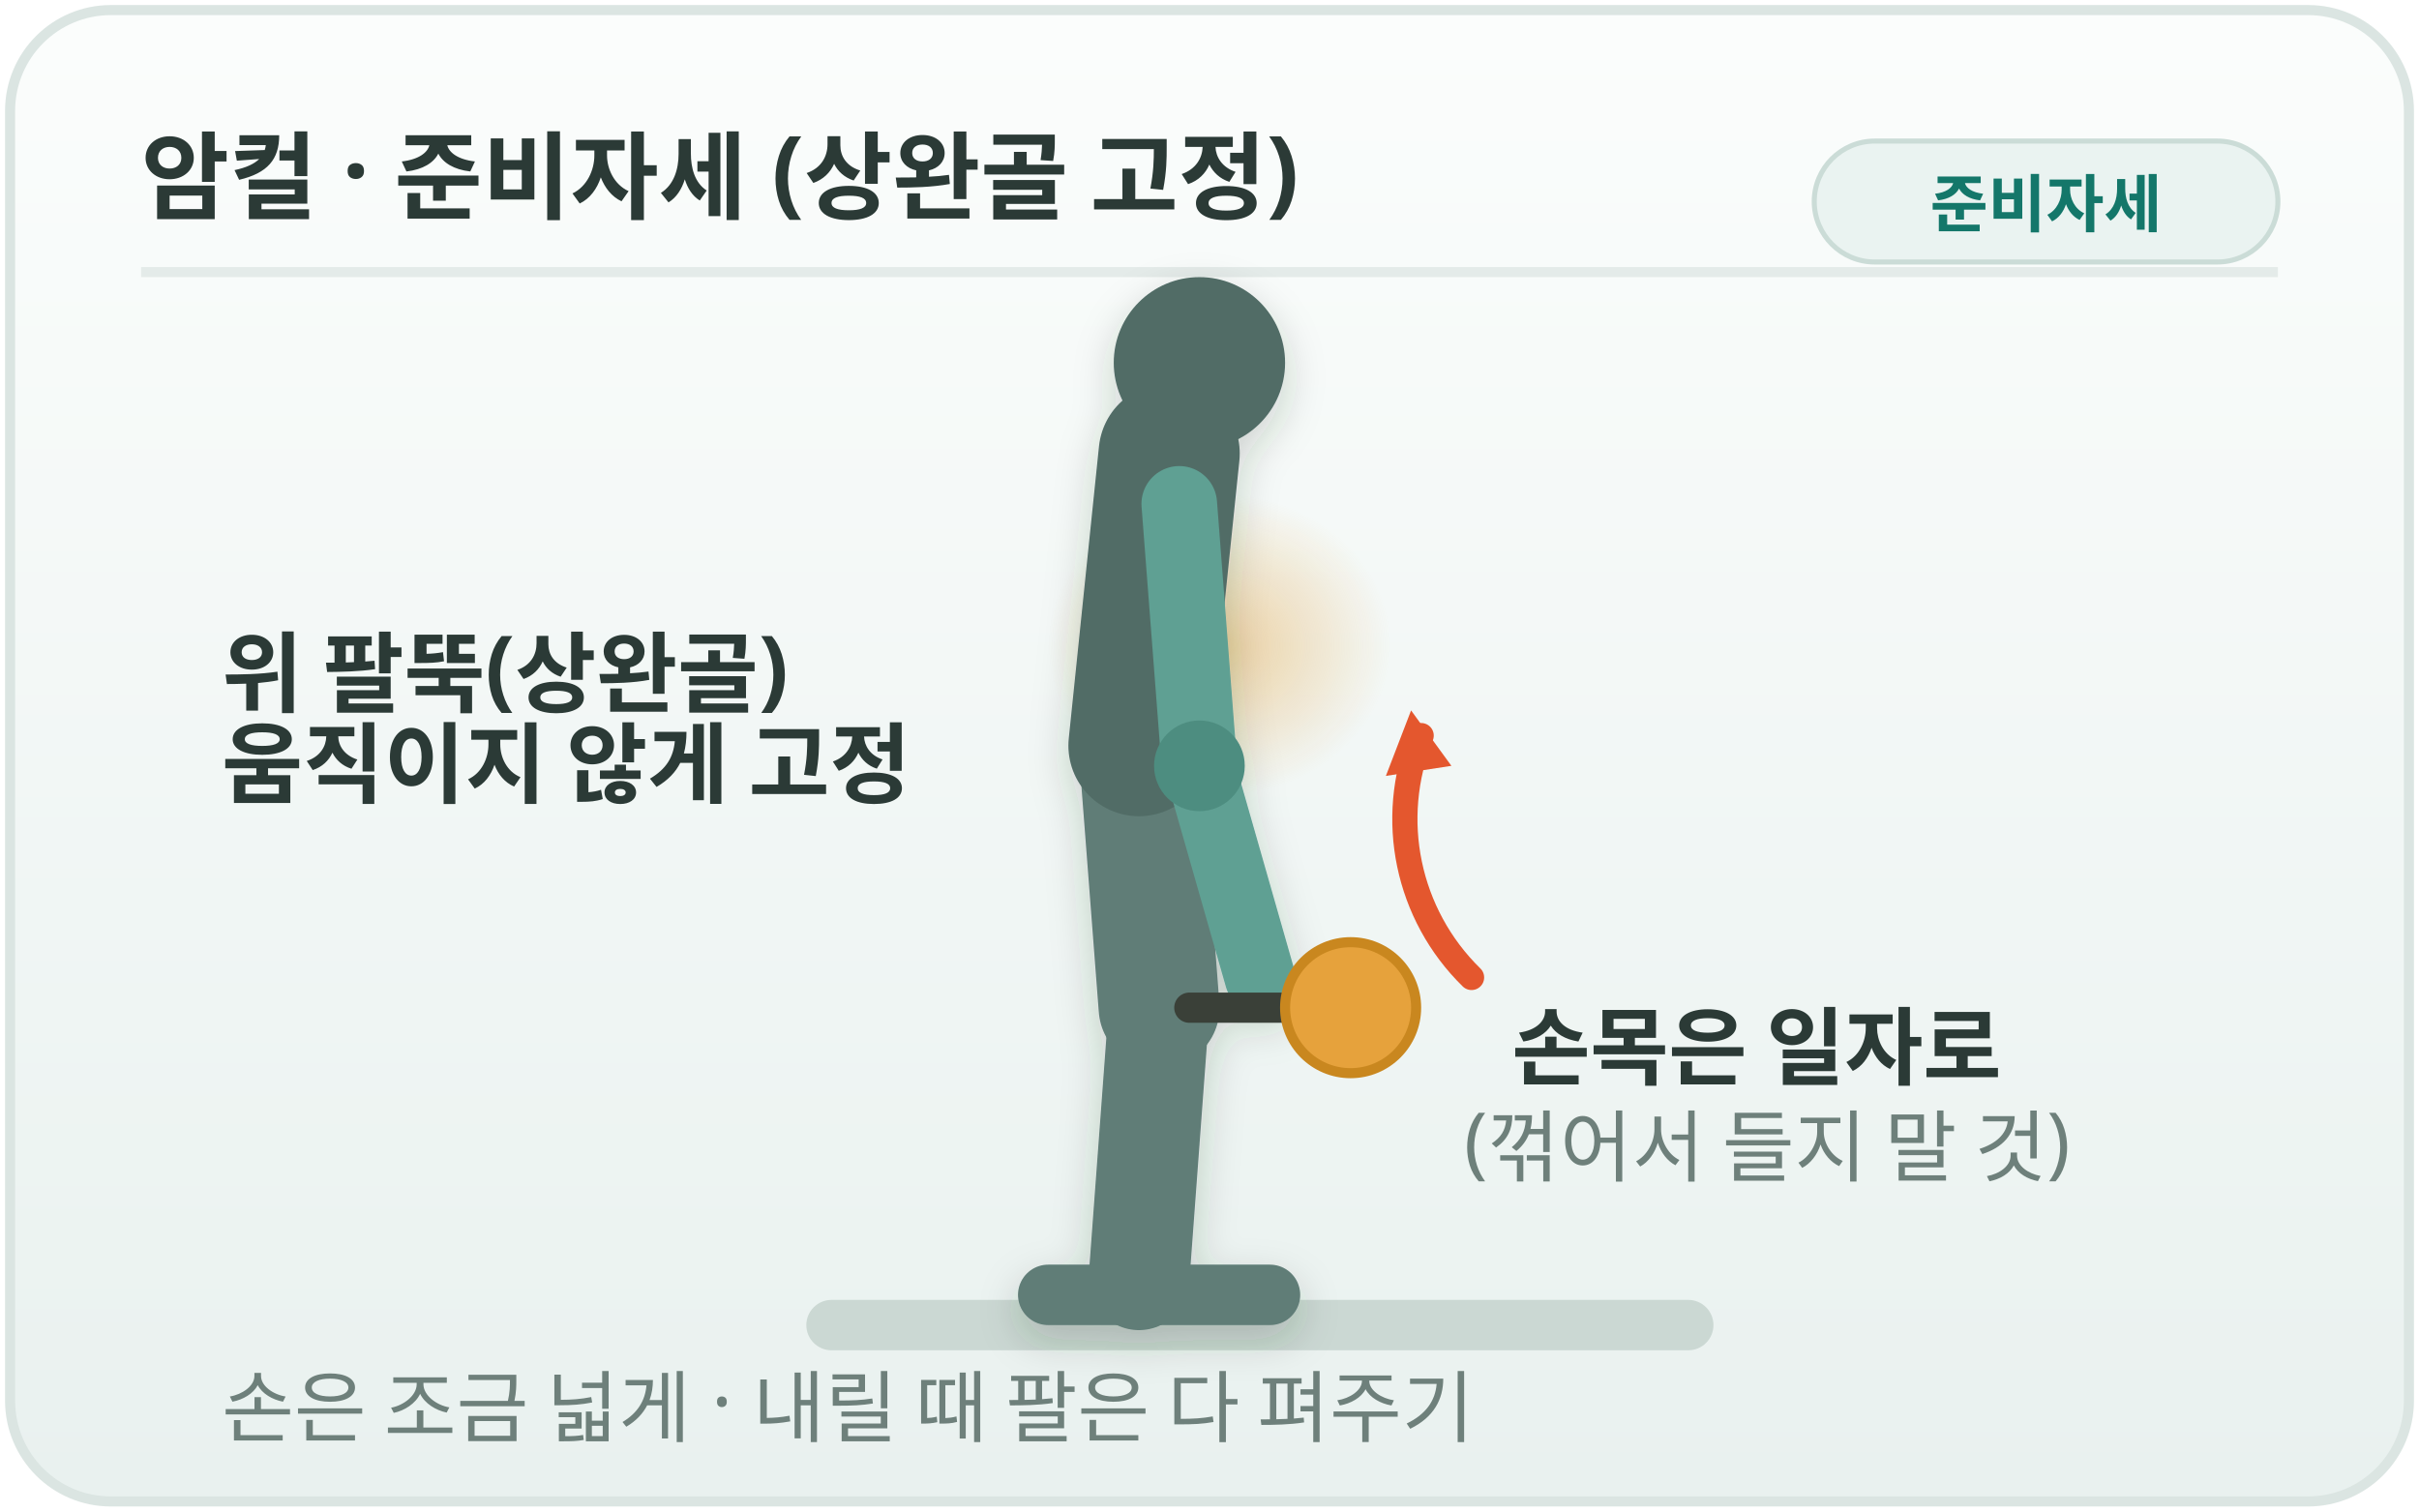
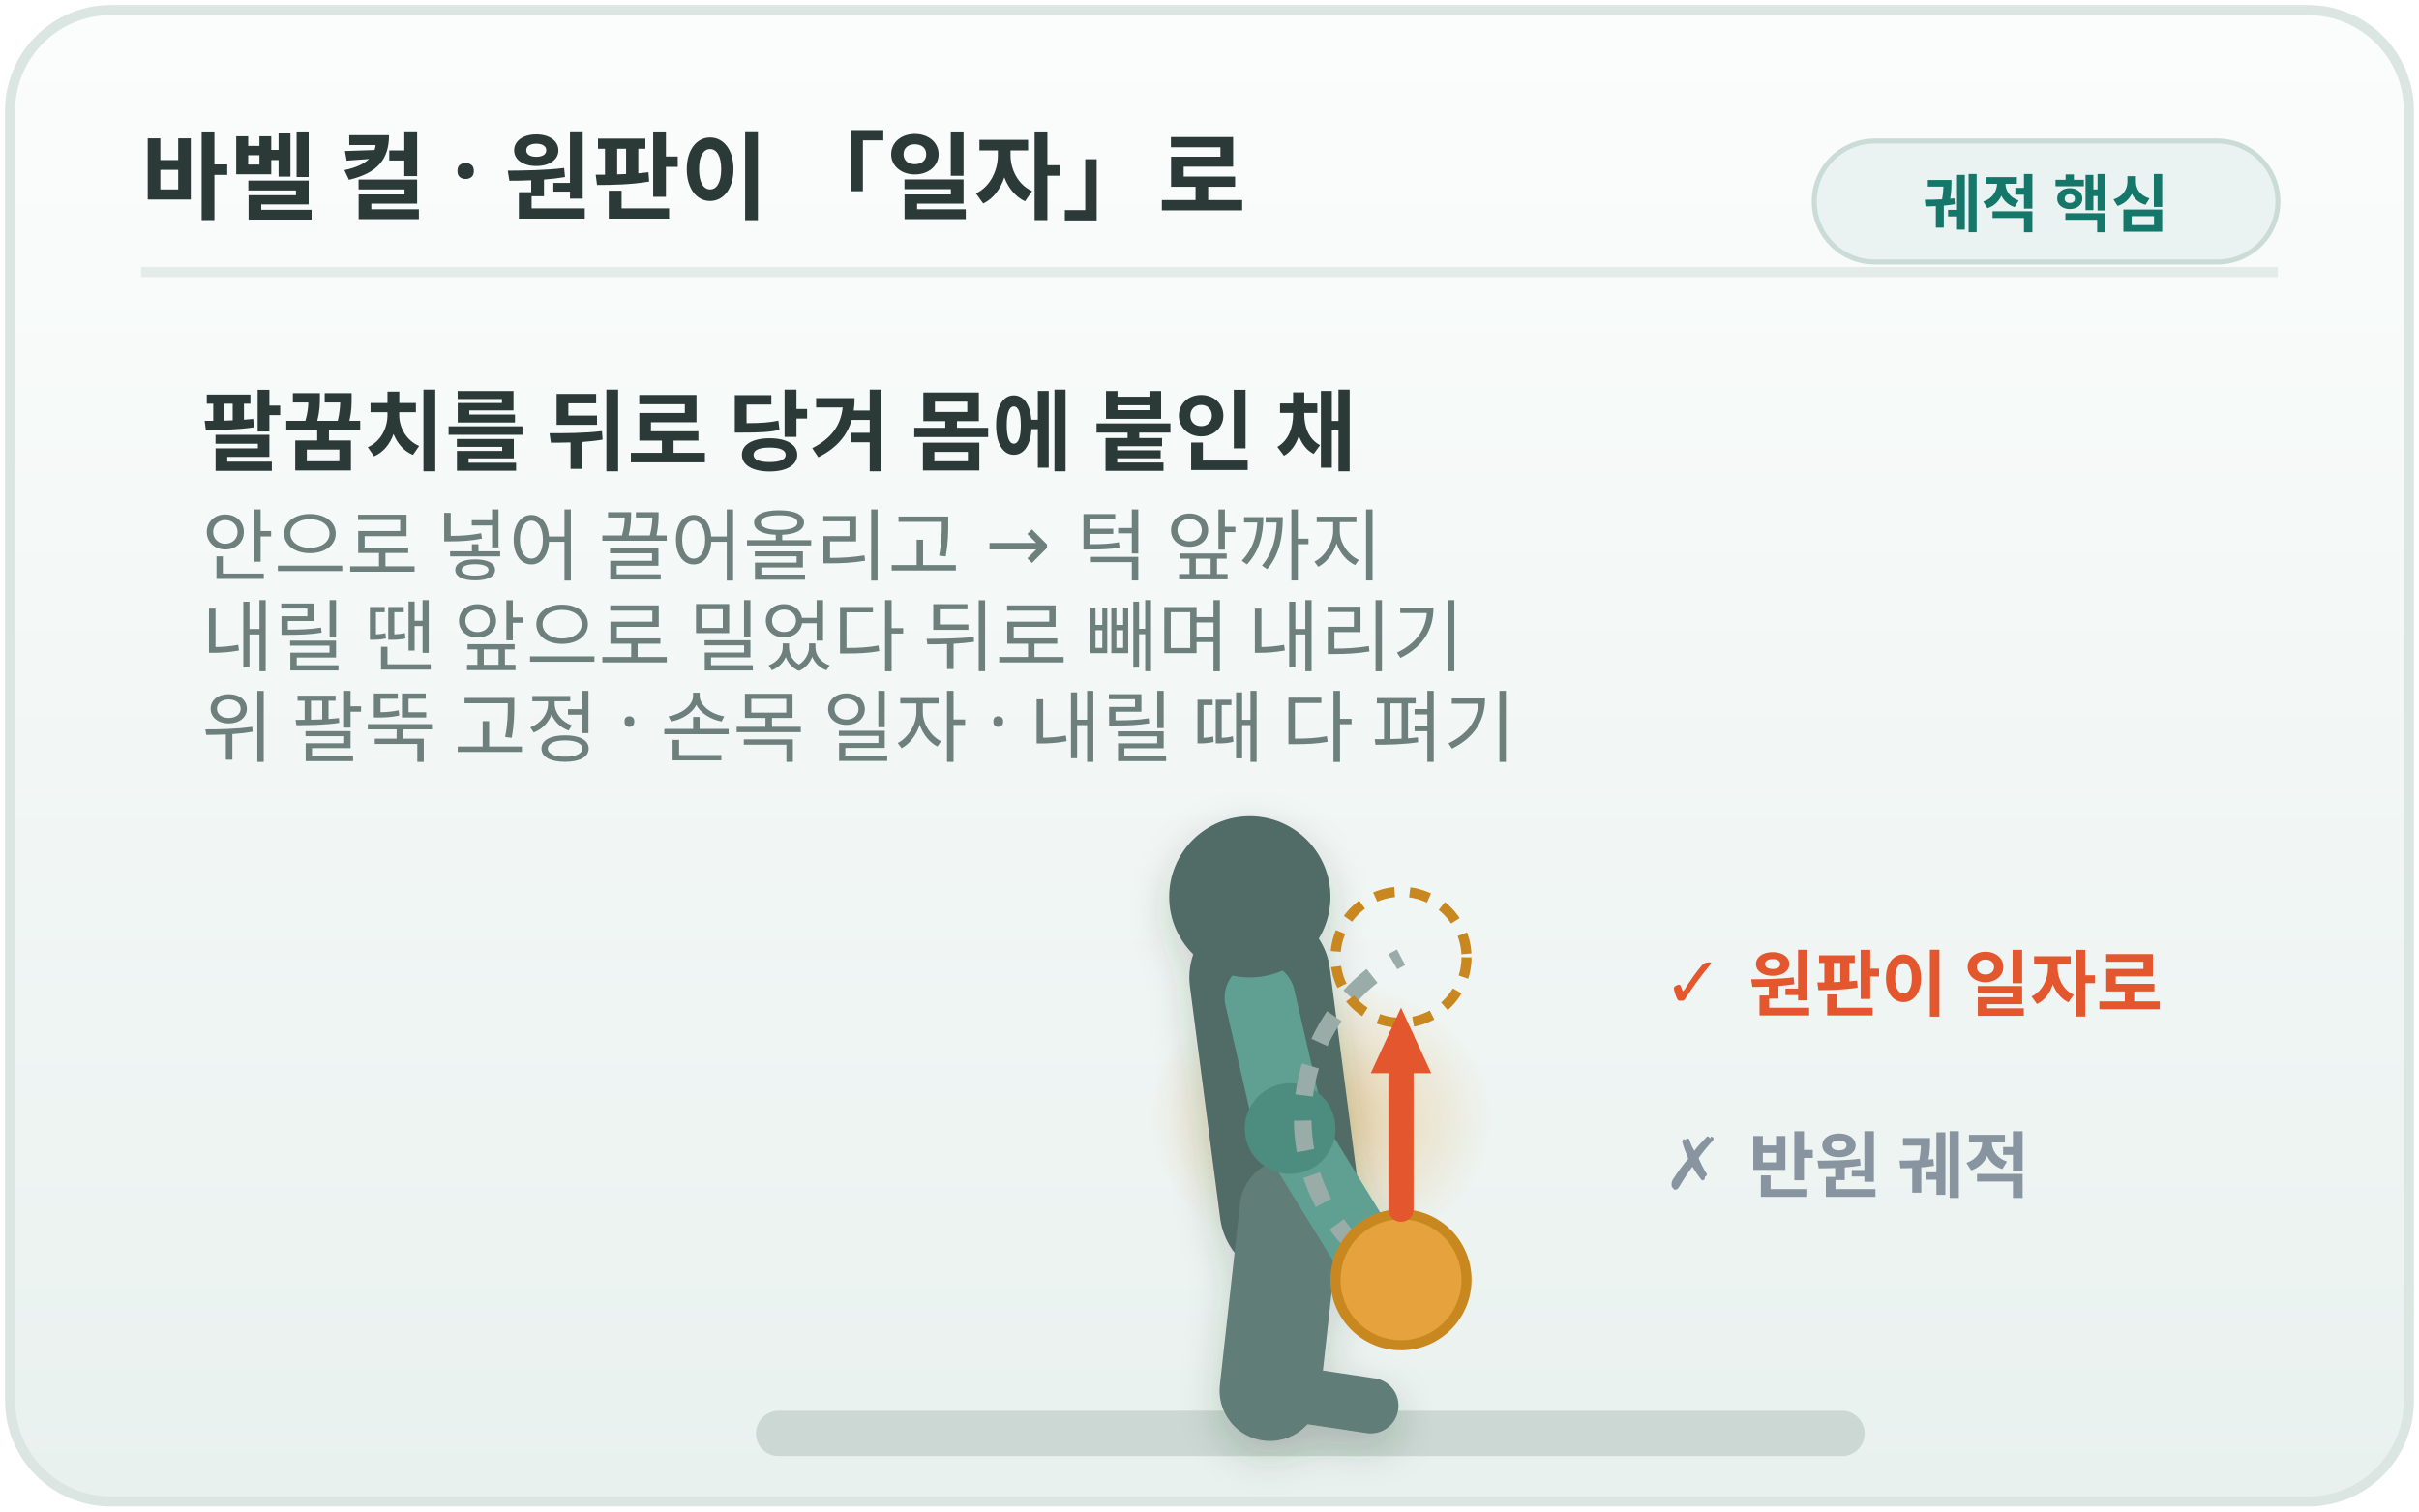
<svg xmlns="http://www.w3.org/2000/svg" viewBox="0 0 480 300" font-family="'Noto Sans KR','Apple SD Gothic Neo',sans-serif">
  <defs>
    <linearGradient id="bg" x1="0" y1="0" x2="0" y2="1">
      <stop offset="0" stop-color="#FBFDFC" />
      <stop offset="1" stop-color="#E9F1EF" />
    </linearGradient>
    <radialGradient id="glow" cx="50%" cy="50%" r="50%">
      <stop offset="0" stop-color="#E0982A" stop-opacity="0.42" />
      <stop offset="1" stop-color="#E0982A" stop-opacity="0" />
    </radialGradient>
    <filter id="soft" x="-30%" y="-30%" width="160%" height="160%">
      <feDropShadow dx="0" dy="3" stdDeviation="4" flood-color="#22332F" flood-opacity="0.20" />
    </filter>
  </defs>
  <rect x="2" y="2" width="476" height="296" rx="20" fill="url(#bg)" stroke="#DBE5E2" stroke-width="2" />
-   <text x="28" y="42" font-size="19" font-weight="700" fill="#2B3A36">암컬 · 준비자세 (상완골 고정)</text>
+   <text x="28" y="42" font-size="19" font-weight="700" fill="#2B3A36">바벨 컬 · 원판이 「일자」로</text>
  <line x1="28" y1="54" x2="452" y2="54" stroke="#E4EBE9" stroke-width="2" />
-   <rect x="160" y="258" width="180" height="10" rx="5" fill="#CBD8D3" />
-   <ellipse cx="242" cy="128" rx="34" ry="30" fill="url(#glow)" />
+   <text x="40" y="92" font-size="17.5" font-weight="600" fill="#2B3A36">팔꿈치를 뒤로 당겨 몸에 붙인 채</text>
+   <text x="40" y="114" font-size="15.6" fill="#6E807B">안으로 넣어 끌어올리고 → 턱 앞까지</text>
+   <text x="40" y="132" font-size="15.6" fill="#6E807B">내릴 땐 앞으로 밀었다 뒤로 빼며 내리기</text>
+   <text x="40" y="150" font-size="15.6" fill="#6E807B">위 팔뚝 고정 · 손목 일자 · 내릴 때 다 펴기</text>
+   <rect x="150" y="280" width="220" height="9" rx="4.5" fill="#CBD8D3" />
+   <ellipse cx="262" cy="222" rx="34" ry="28" fill="url(#glow)" />
  <g filter="url(#soft)" stroke-linecap="round">
-     <line x1="208" y1="257" x2="252" y2="257" stroke="#607D77" stroke-width="12" />
-     <line x1="226" y1="254" x2="230" y2="200" stroke="#607D77" stroke-width="20" />
-     <line x1="230" y1="200" x2="226" y2="148" stroke="#607D77" stroke-width="24" />
-     <line x1="226" y1="148" x2="232" y2="90" stroke="#516C66" stroke-width="28" />
-     <circle cx="238" cy="72" r="17" fill="#516C66" />
-     <line x1="234" y1="100" x2="238" y2="152" stroke="#5EA093" stroke-width="15" />
-     <line x1="238" y1="152" x2="250" y2="194" stroke="#5EA093" stroke-width="14" />
-     <circle cx="238" cy="152" r="9" fill="#4E8D80" />
+     <line x1="250" y1="194" x2="256" y2="240" stroke="#516C66" stroke-width="28" />
+     <line x1="256" y1="240" x2="252" y2="276" stroke="#607D77" stroke-width="20" />
+     <line x1="252" y1="276" x2="272" y2="279" stroke="#607D77" stroke-width="11" />
+     <line x1="250" y1="198" x2="256" y2="224" stroke="#5EA093" stroke-width="14" />
+     <line x1="256" y1="224" x2="272" y2="250" stroke="#5EA093" stroke-width="13" />
+     <circle cx="256" cy="224" r="9" fill="#4E8D80" />
+     <circle cx="248" cy="178" r="16" fill="#516C66" />
  </g>
-   <line x1="236" y1="200" x2="276" y2="200" stroke="#3A4038" stroke-width="6" stroke-linecap="round" />
-   <circle cx="268" cy="200" r="13" fill="#E6A23C" stroke="#C9871F" stroke-width="2" />
-   <path d="M 292 194 A 44 44 0 0 1 282 146" fill="none" stroke="#E4572E" stroke-width="5" stroke-linecap="round" />
-   <polygon points="280,141 275,154 288,152" fill="#E4572E" />
-   <text x="44" y="140" font-size="17.5" font-weight="600" fill="#2B3A36">위 팔뚝(상완골)</text>
-   <text x="44" y="158" font-size="17.5" font-weight="600" fill="#2B3A36">움직이지 않게 고정</text>
-   <text x="300" y="214" font-size="16.9" font-weight="600" fill="#2B3A36">손목은 일자로</text>
-   <text x="290.5" y="232" font-size="15.6" fill="#6E807B">(꺾어서 들지 말 것)</text>
-   <text x="44" y="285" font-size="15.6" fill="#6E807B">손은 조금 넓게 · 내릴 때 팔은 다 펴주기</text>
+   <path d="M 278 254 A 36 36 0 0 1 278 190" fill="none" stroke="#9AACA7" stroke-width="3.5" stroke-dasharray="6 5" />
+   <circle cx="278" cy="254" r="13" fill="#E6A23C" stroke="#C9871F" stroke-width="2" />
+   <circle cx="278" cy="190" r="13" fill="none" stroke="#C9871F" stroke-width="2" stroke-dasharray="4 3" />
+   <line x1="278" y1="240" x2="278" y2="206" stroke="#E4572E" stroke-width="5" stroke-linecap="round" />
+   <polygon points="278,200 272,213 284,213" fill="#E4572E" />
+   <text x="330" y="200" font-size="14.3" font-weight="700" fill="#E4572E">✓ 원판이 일자로</text>
+   <text x="330" y="236" font-size="14.3" font-weight="700" fill="#8894A0">✗ 반원 궤적</text>
  <rect x="360" y="28" width="92" height="24" rx="12" fill="#EAF3F1" stroke="#CBDCD7" />
-   <text x="406" y="45" font-size="12.5" font-weight="700" fill="#14776A" text-anchor="middle">준비자세</text>
+   <text x="406" y="45" font-size="12.5" font-weight="700" fill="#14776A" text-anchor="middle">궤적 핵심</text>
</svg>
